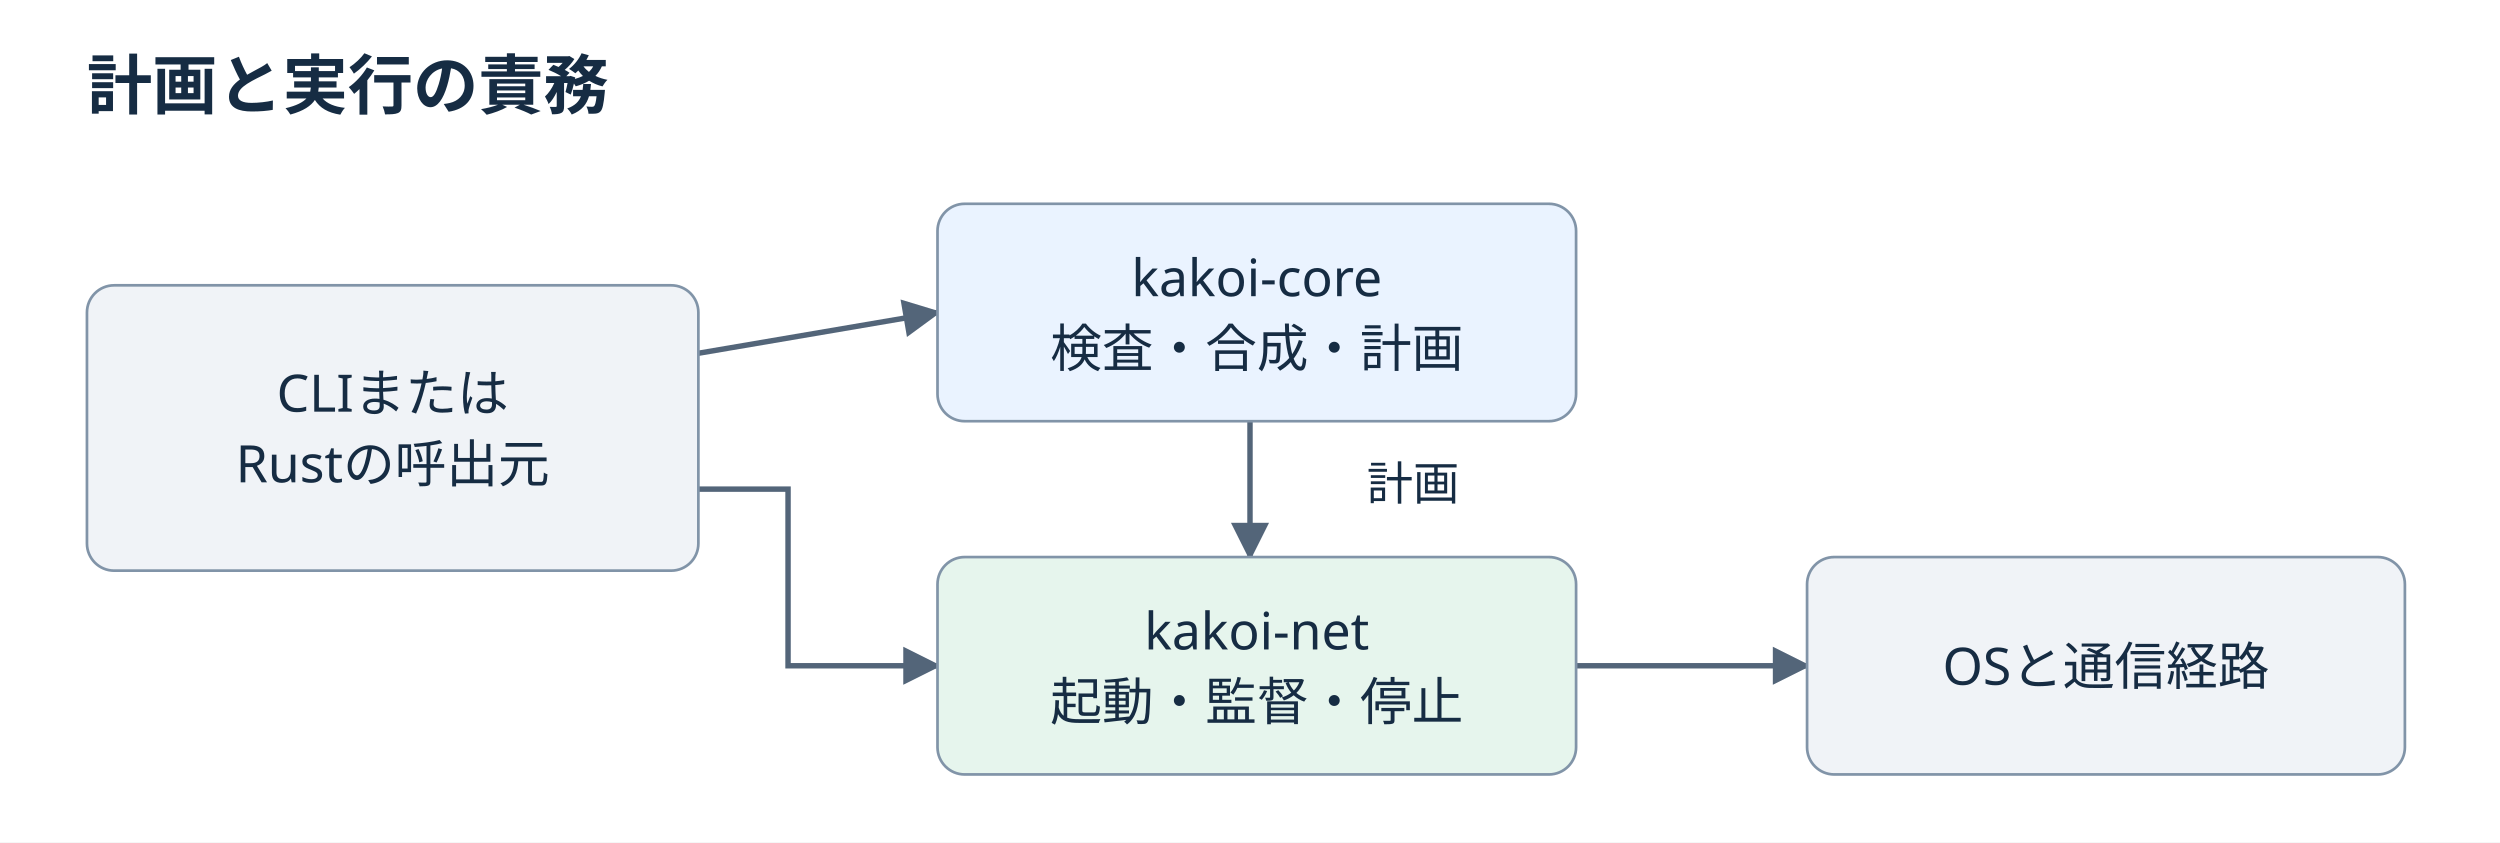
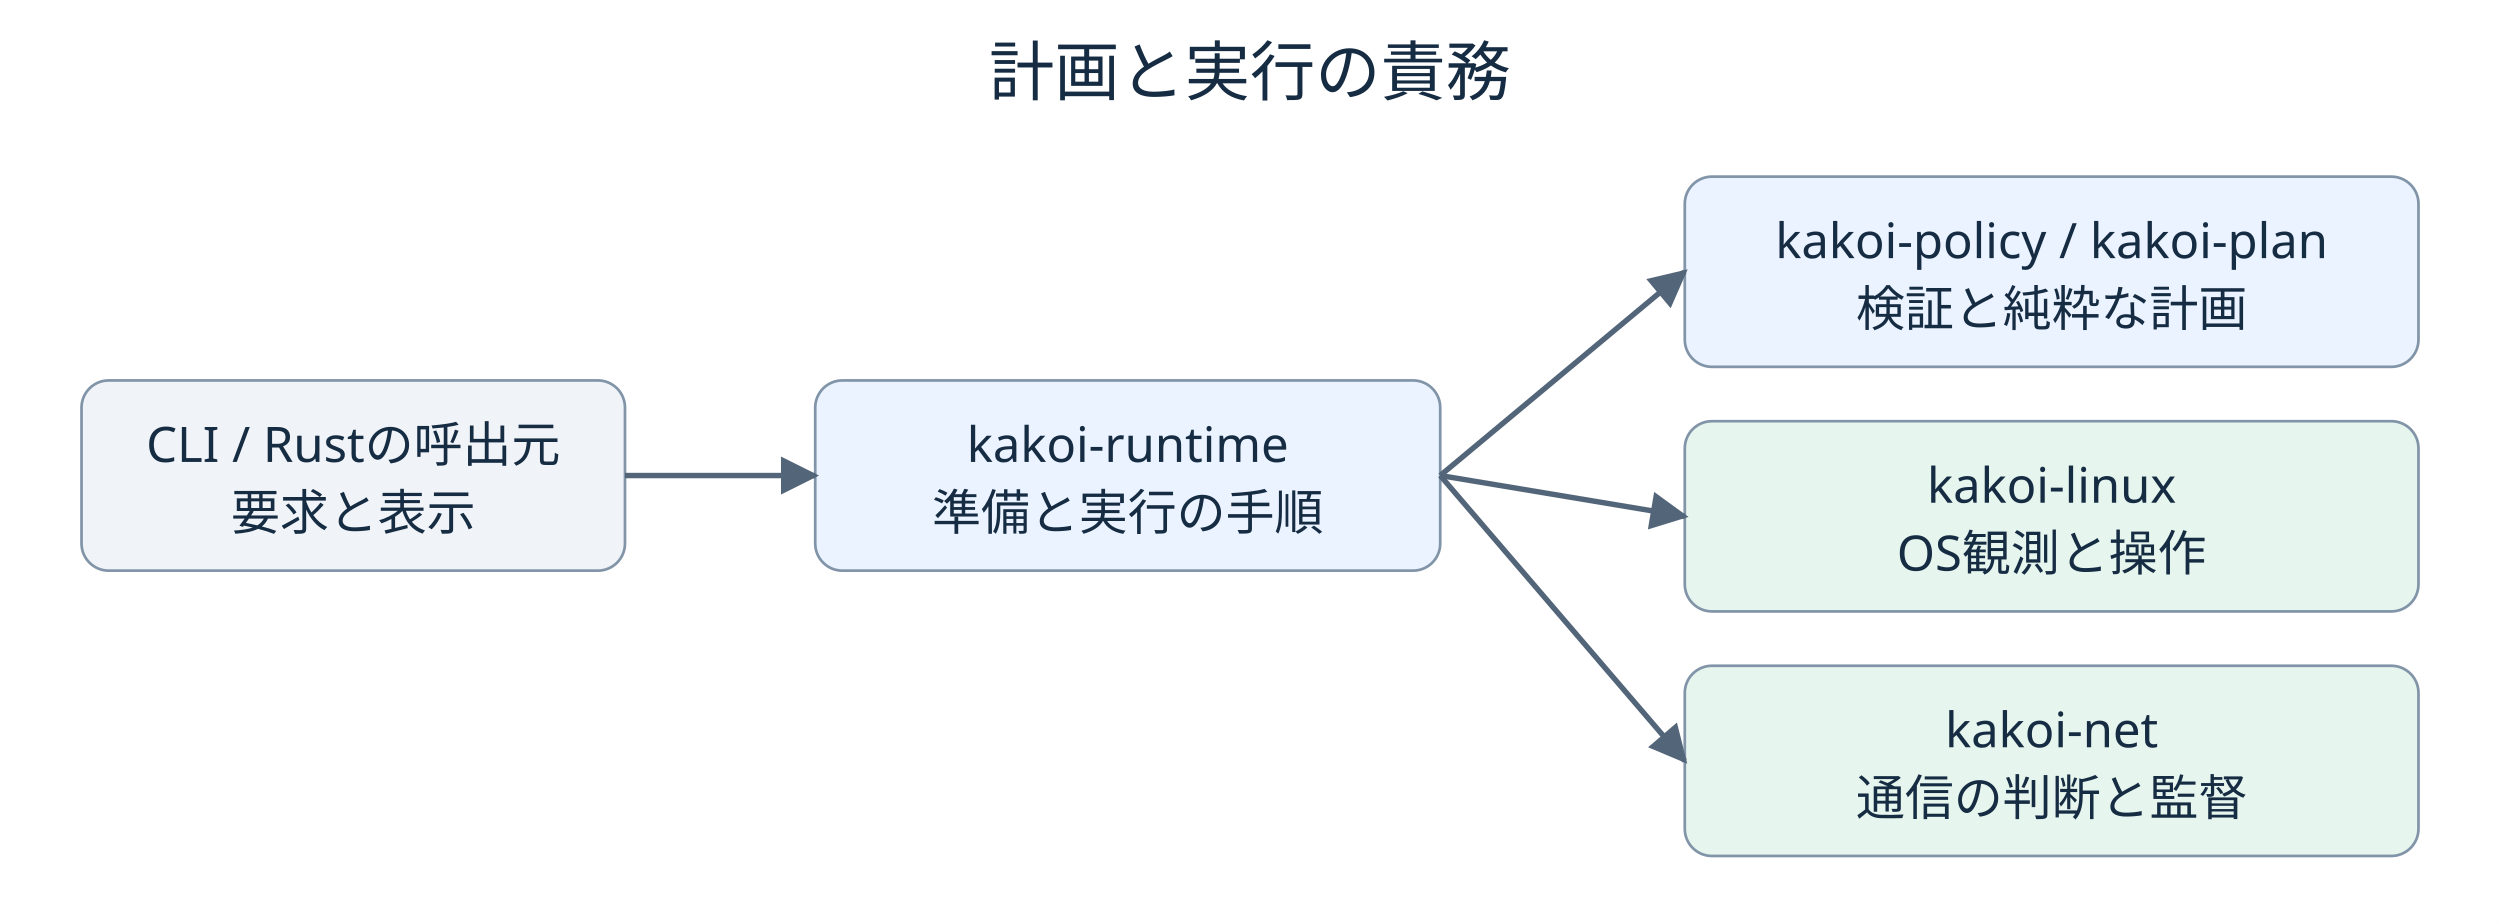
- <svg xmlns="http://www.w3.org/2000/svg" width="920" height="310" viewBox="0 0 920 310" role="img" aria-label="計画と実行の責務">
-   <rect width="920" height="310" fill="#ffffff" />
+ <svg xmlns="http://www.w3.org/2000/svg" width="920" height="340" viewBox="0 0 920 340" role="img" aria-label="計画と実行の責務">
+   <rect width="920" height="340" fill="#ffffff" />
  <defs>
-     <marker id="arrow" viewBox="0 0 10 10" refX="9" refY="5" markerWidth="7" markerHeight="7" orient="auto-start-reverse">
+     <marker id="arrow" viewBox="0 0 10 10" refX="9" refY="5" markerWidth="7" markerHeight="7" orient="auto">
      <path d="M 0 0 L 10 5 L 0 10 z" fill="#536579" />
    </marker>
  </defs>
-   <g font-family="sans-serif" fill="#162c43">
-     <text x="32" y="40" font-size="24" font-weight="bold">計画と実行の責務</text>
-     <polyline points="257,130 345,115" fill="none" stroke="#536579" stroke-width="2" marker-end="url(#arrow)" />
-     <polyline points="257,180 290,180 290,245 345,245" fill="none" stroke="#536579" stroke-width="2" marker-end="url(#arrow)" />
-     <polyline points="460,155 460,205" fill="none" stroke="#536579" stroke-width="2" marker-end="url(#arrow)" />
-     <polyline points="580,245 665,245" fill="none" stroke="#536579" stroke-width="2" marker-end="url(#arrow)" />
-     <rect x="32" y="105" width="225" height="105" rx="10" fill="#f0f3f7" stroke="#8194a8" />
-     <text x="144.5" y="151.5" text-anchor="middle" font-size="19">CLIまたは</text>
-     <text x="144.5" y="177.5" text-anchor="middle" font-size="19">Rustの呼出元</text>
-     <rect x="345" y="75" width="235" height="80" rx="10" fill="#eaf3ff" stroke="#8194a8" />
-     <text x="462.5" y="109.0" text-anchor="middle" font-size="19">kakoi-core</text>
-     <text x="462.5" y="135.0" text-anchor="middle" font-size="19">検査・合成・計画</text>
-     <rect x="345" y="205" width="235" height="80" rx="10" fill="#e6f5ed" stroke="#8194a8" />
-     <text x="462.5" y="239.0" text-anchor="middle" font-size="19">kakoi-net</text>
-     <text x="462.5" y="265.0" text-anchor="middle" font-size="19">起動・監督・停止</text>
-     <rect x="665" y="205" width="220" height="80" rx="10" fill="#f0f3f7" stroke="#8194a8" />
-     <text x="775.0" y="252.0" text-anchor="middle" font-size="19">OSと通信経路</text>
-     <text x="520" y="184" text-anchor="middle" font-size="17">計画</text>
+   <g font-family="sans-serif" fill="#162c43" font-size="18" text-anchor="middle">
+     <text x="460" y="35" font-size="24">計画と実行の責務</text>
+     <rect x="30" y="140" width="200" height="70" rx="10" fill="#f0f3f7" stroke="#8194a8" />
+     <text x="130" y="170">CLI / Rustの呼出元</text>
+     <text x="130" y="195">要求と表示</text>
+     <rect x="300" y="140" width="230" height="70" rx="10" fill="#eaf3ff" stroke="#8194a8" />
+     <text x="415" y="170">kakoi-runtime</text>
+     <text x="415" y="195">準備と実行の手順</text>
+     <rect x="620" y="65" width="270" height="70" rx="10" fill="#eaf3ff" stroke="#8194a8" />
+     <text x="755" y="95">kakoi-policy / kakoi-plan</text>
+     <text x="755" y="120">検証と純粋な計画</text>
+     <rect x="620" y="155" width="270" height="70" rx="10" fill="#e6f5ed" stroke="#8194a8" />
+     <text x="755" y="185">kakoi-linux</text>
+     <text x="755" y="210">OS観測と操作</text>
+     <rect x="620" y="245" width="270" height="70" rx="10" fill="#e6f5ed" stroke="#8194a8" />
+     <text x="755" y="275">kakoi-net</text>
+     <text x="755" y="300">通信の判断と監督</text>
+   </g>
+   <g fill="none" stroke="#536579" stroke-width="2" marker-end="url(#arrow)">
+     <path d="M 230 175 H 300" />
+     <path d="M 530 175 L 620 100" />
+     <path d="M 530 175 L 620 190" />
+     <path d="M 530 175 L 620 280" />
  </g>
</svg>
